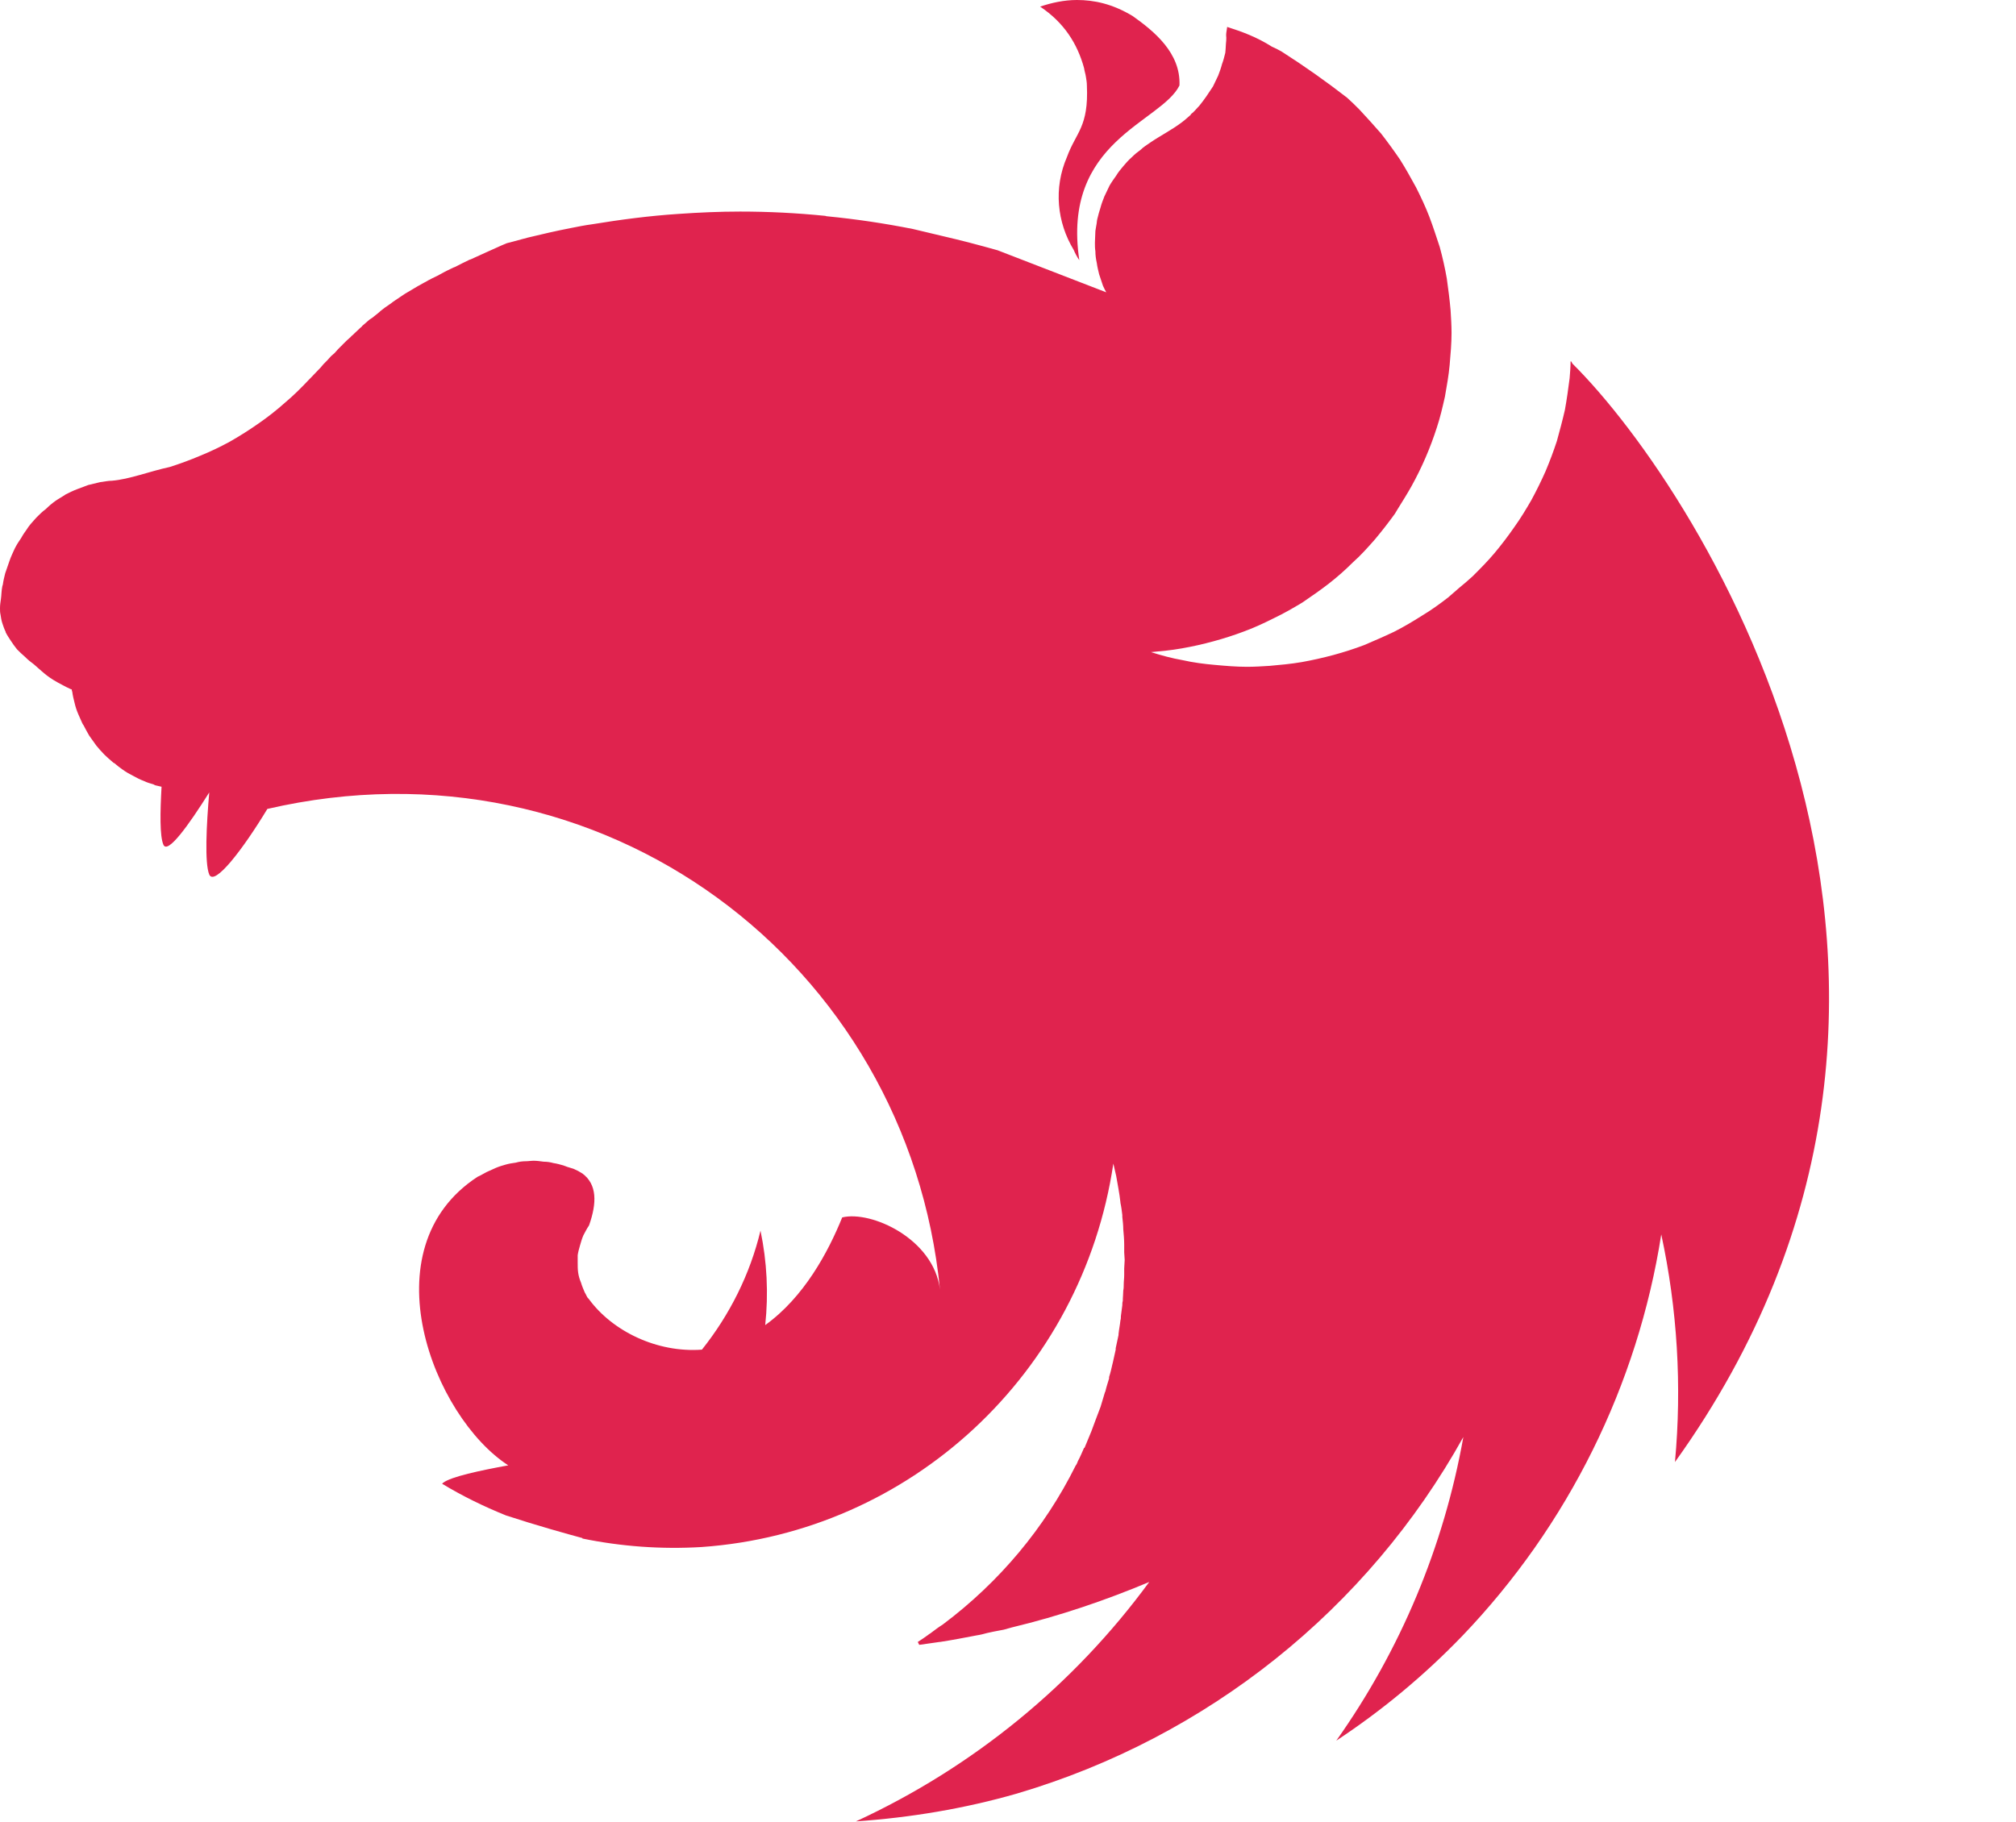
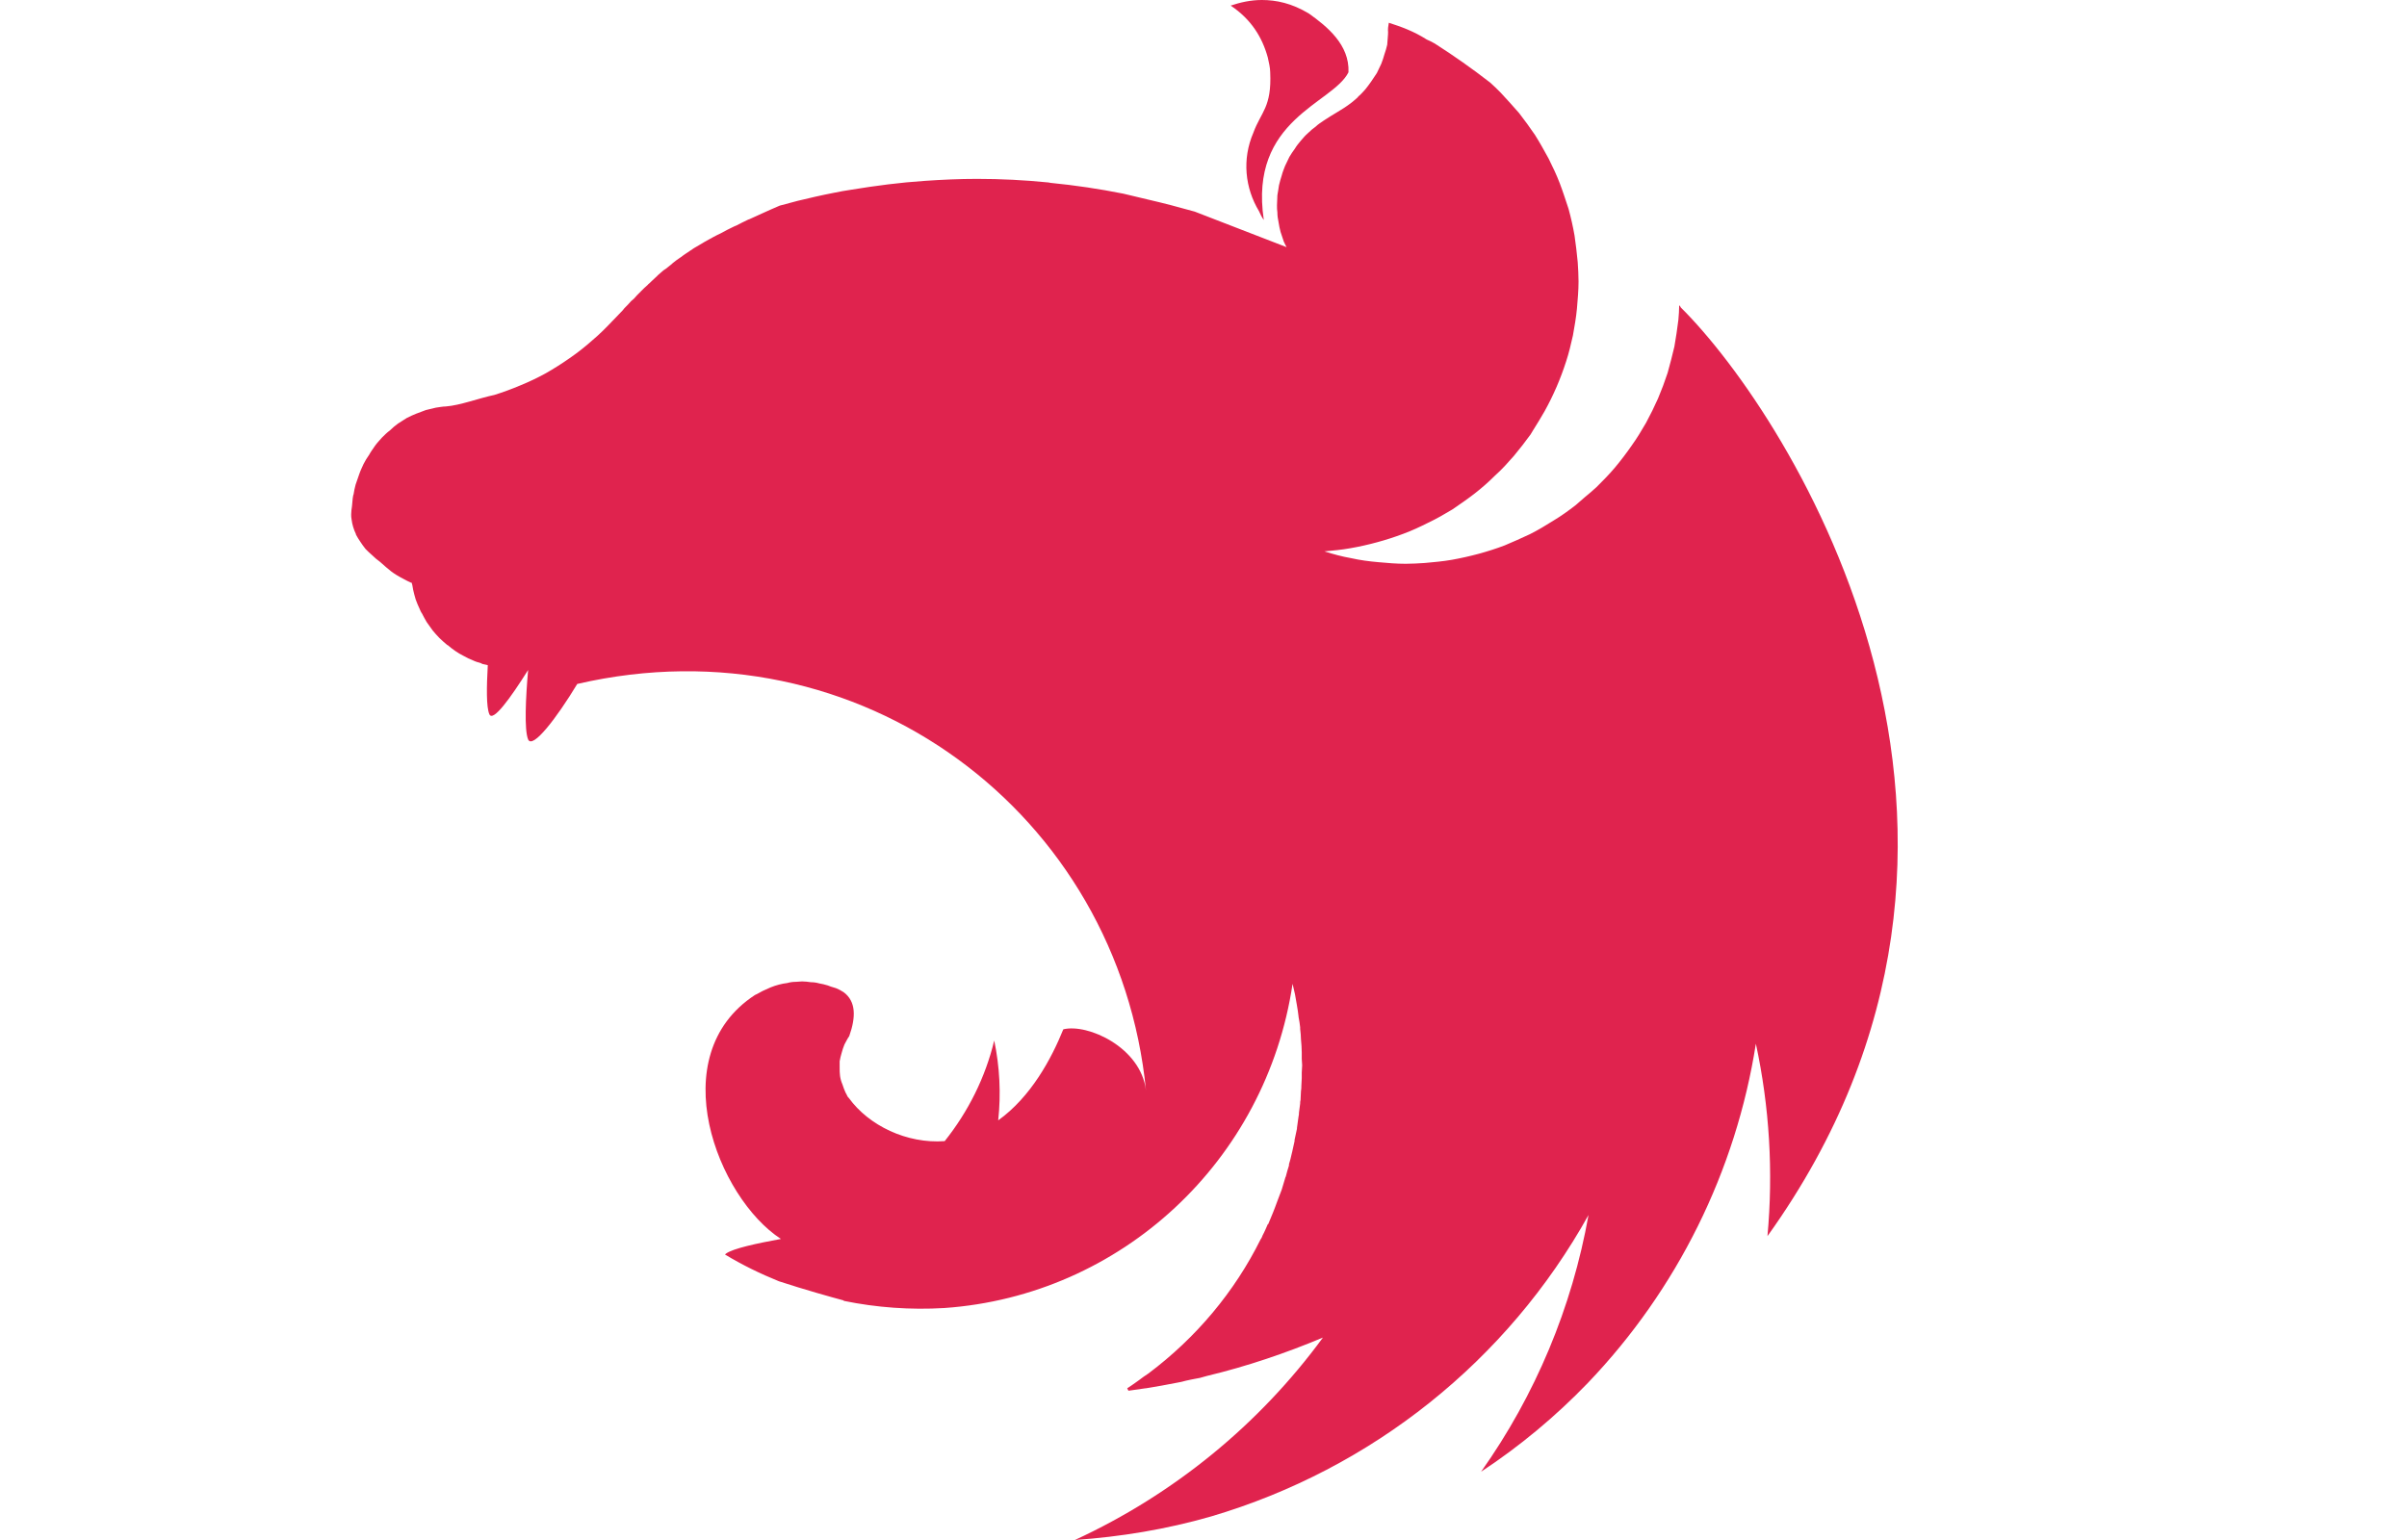
- <svg xmlns="http://www.w3.org/2000/svg" height="" viewBox="6.006 4.24 275.796 249.238" width="2500">
+ <svg xmlns="http://www.w3.org/2000/svg" height="1600" viewBox="6.006 4.24 275.796 249.238" width="2500">
  <path d="m153.338 4.24c-1.809 0-3.489.388-5.04.905 3.296 2.197 5.105 5.105 6.01 8.4.065.453.194.776.258 1.228.065.388.13.775.13 1.163.258 5.687-1.487 6.397-2.715 9.758-1.874 4.33-1.357 8.982.905 12.73.194.452.452.969.776 1.421-2.456-16.348 11.179-18.804 13.699-23.909.194-4.459-3.49-7.431-6.397-9.499-2.78-1.68-5.3-2.197-7.626-2.197zm20.55 3.683c-.26 1.487-.065 1.099-.13 1.874-.064.517-.064 1.163-.129 1.68-.129.517-.258 1.034-.452 1.551-.13.517-.323 1.034-.517 1.551-.259.517-.452.97-.71 1.486-.195.259-.324.517-.518.776l-.388.581c-.323.453-.646.905-.969 1.293-.388.388-.71.84-1.163 1.163v.065c-.388.323-.775.71-1.228 1.034-1.357 1.033-2.908 1.809-4.33 2.778-.452.323-.904.582-1.292.97-.452.323-.84.646-1.227 1.033-.453.388-.776.776-1.164 1.228-.323.388-.71.84-.969 1.293-.323.452-.646.904-.905 1.357-.258.517-.452.969-.71 1.486-.194.517-.388.97-.517 1.486a20.921 20.921 0 0 0 -.453 1.616c-.064.258-.064.581-.129.84-.065.258-.065.517-.129.775 0 .517-.065 1.099-.065 1.616 0 .387 0 .775.065 1.163 0 .517.065 1.034.194 1.615.065.517.194 1.034.323 1.551.194.517.323 1.034.517 1.55.13.324.323.647.452.906l-14.862-5.752c-2.52-.71-4.976-1.357-7.496-1.938l-4.071-.97a119.971 119.971 0 0 0 -11.76-1.744c-.13 0-.195-.065-.324-.065-3.877-.388-7.69-.581-11.567-.581-2.843 0-5.686.129-8.465.323-3.942.258-7.884.775-11.825 1.421-.97.13-1.94.323-2.908.517-2.004.388-3.942.84-5.816 1.293l-2.908.775c-.97.388-1.874.84-2.779 1.228l-2.132.97c-.13.064-.259.064-.323.128-.646.323-1.228.582-1.81.905-.193.065-.323.13-.452.194-.71.323-1.421.71-2.003 1.034-.452.194-.905.452-1.292.646-.194.13-.453.259-.582.323-.582.323-1.163.646-1.68.97-.582.322-1.099.646-1.551.969s-.905.581-1.292.904c-.065.065-.13.065-.194.13-.388.258-.84.581-1.228.904l-.13.13-.968.775c-.13.064-.26.194-.388.258-.323.259-.646.582-.97.84-.064.13-.193.194-.258.259-.388.388-.775.71-1.163 1.098-.065 0-.065.065-.13.13-.387.323-.775.71-1.163 1.098-.064.065-.064.13-.129.13a15.16 15.16 0 0 0 -.969 1.033c-.13.13-.323.259-.452.388-.323.388-.711.775-1.099 1.163-.065.13-.194.194-.258.323-.517.517-.97 1.034-1.487 1.551l-.193.194c-1.034 1.098-2.133 2.197-3.296 3.166a36.732 36.732 0 0 1 -3.619 2.843 48.856 48.856 0 0 1 -3.877 2.456 39.382 39.382 0 0 1 -4.071 1.939 46.55 46.55 0 0 1 -4.2 1.55c-2.714.582-5.493 1.68-7.884 1.874-.517 0-1.098.13-1.615.194-.582.13-1.099.259-1.616.388l-1.55.582c-.518.193-1.035.452-1.552.71-.452.323-.969.582-1.421.905-.453.323-.905.71-1.293 1.099-.452.323-.904.775-1.292 1.163-.388.452-.775.84-1.099 1.292-.323.517-.71.97-.969 1.486-.323.453-.646.97-.904 1.487-.26.581-.517 1.098-.711 1.68a49.803 49.803 0 0 0 -.582 1.68c-.129.517-.258 1.034-.323 1.55 0 .066-.065.13-.065.195-.129.581-.129 1.357-.194 1.744-.064.453-.129.84-.129 1.293 0 .258 0 .581.065.84.065.452.13.84.259 1.228.129.387.258.775.452 1.163v.064c.194.388.452.776.71 1.164.26.387.518.775.84 1.163.324.323.712.71 1.1 1.034.387.387.775.71 1.227 1.034 1.551 1.357 1.939 1.809 3.942 2.843.323.194.646.323 1.034.517.065 0 .129.064.194.064 0 .13 0 .194.064.324.065.517.194 1.034.324 1.55a8.71 8.71 0 0 0 .516 1.551c.194.388.324.776.517 1.164.065.129.13.258.194.323.259.517.517.969.776 1.421l.969 1.357c.323.388.71.84 1.099 1.228.387.388.775.71 1.227 1.099 0 0 .065.064.13.064.387.323.775.647 1.163.905.452.323.904.582 1.421.84.453.259.97.517 1.487.71.387.195.84.324 1.292.453.065.065.129.065.258.13.26.064.582.129.84.193-.193 3.49-.258 6.785.26 7.948.58 1.293 3.424-2.649 6.267-7.172-.388 4.458-.646 9.693 0 11.243.711 1.616 4.588-3.424 7.948-8.982 45.816-10.597 87.625 21.067 92.019 65.783-.84-6.979-9.435-10.856-13.377-9.887-1.938 4.782-5.234 10.921-10.533 14.734a41.434 41.434 0 0 0 -.646-12.924c-1.421 5.945-4.2 11.502-8.013 16.284-6.138.452-12.277-2.52-15.508-6.98-.259-.193-.323-.58-.517-.84-.194-.452-.388-.904-.517-1.356a5.365 5.365 0 0 1 -.388-1.357c-.065-.453-.065-.905-.065-1.422v-.97c.065-.452.194-.904.323-1.356.13-.453.259-.905.453-1.357.258-.453.452-.905.775-1.357 1.099-3.102 1.099-5.622-.904-7.108a7.36 7.36 0 0 0 -1.228-.647c-.259-.064-.582-.193-.84-.258-.194-.065-.323-.13-.517-.194-.453-.13-.905-.259-1.357-.323a4.923 4.923 0 0 0 -1.357-.194c-.453-.065-.97-.13-1.422-.13-.323 0-.646.066-.97.066-.516 0-.968.064-1.42.193-.453.065-.905.13-1.358.259-.452.13-.905.259-1.357.452-.452.194-.84.388-1.292.582-.388.194-.776.452-1.228.646-15.056 9.822-6.074 32.827 4.2 39.483-3.877.71-7.819 1.55-8.917 2.39l-.13.13c2.78 1.68 5.687 3.102 8.724 4.33 4.136 1.356 8.53 2.584 10.469 3.101v.065a62.516 62.516 0 0 0 16.284 1.163c28.626-2.003 52.083-23.78 56.348-52.471.13.581.259 1.098.388 1.68.194 1.163.452 2.39.581 3.619v.064c.13.582.194 1.164.259 1.68v.26c.065.58.13 1.162.13 1.68.064.71.128 1.42.128 2.132v1.034c0 .323.065.71.065 1.033 0 .388-.065.776-.065 1.164v.904c0 .453-.065.84-.065 1.293 0 .258 0 .517-.064.84 0 .452-.065.904-.065 1.421-.065.194-.065.388-.065.582-.064.517-.129.97-.194 1.486 0 .194 0 .388-.064.582-.065.646-.194 1.228-.259 1.874v.129c-.129.582-.258 1.228-.388 1.81v.193l-.387 1.745c0 .065-.065.194-.065.259-.13.581-.259 1.163-.452 1.744v.194c-.194.647-.388 1.228-.517 1.81-.065.064-.065.129-.065.129l-.582 1.938c-.258.647-.452 1.228-.71 1.874-.259.647-.453 1.293-.711 1.874-.259.647-.517 1.228-.776 1.874h-.064c-.26.582-.517 1.228-.84 1.81-.065.194-.13.323-.194.452-.065.065-.065.13-.13.194-4.2 8.465-10.403 15.896-18.158 21.712-.517.323-1.034.71-1.55 1.099-.13.129-.324.193-.453.323-.452.323-.905.646-1.421.969l.193.388h.065l2.714-.388h.065c1.68-.259 3.36-.582 5.04-.905.452-.065.97-.194 1.422-.323.323-.065.581-.129.904-.194.453-.064.905-.194 1.357-.258.388-.13.776-.194 1.164-.323 6.462-1.551 12.73-3.684 18.74-6.204-10.275 14.023-24.04 25.331-40.13 32.762 7.432-.517 14.863-1.744 22.036-3.812 26.042-7.69 47.948-25.202 61.065-48.788a103.145 103.145 0 0 1 -17.382 41.55 101.732 101.732 0 0 0 17.253-14.345c14.475-15.121 23.974-34.313 27.205-54.927a102.9 102.9 0 0 1 1.874 31.147c46.655-65.072 3.877-132.535-14.023-150.305-.064-.13-.129-.194-.129-.323-.064.064-.064.064-.064.129 0-.065 0-.065-.065-.13 0 .776-.065 1.551-.13 2.327-.193 1.486-.387 2.908-.646 4.33-.323 1.421-.71 2.843-1.098 4.264a53.747 53.747 0 0 1 -1.55 4.136 55.49 55.49 0 0 1 -1.94 3.942c-.71 1.227-1.486 2.52-2.326 3.683a49.368 49.368 0 0 1 -2.65 3.49c-.969 1.163-2.002 2.197-3.036 3.23a41.646 41.646 0 0 1 -1.874 1.616c-.517.452-.97.84-1.487 1.292-1.163.905-2.326 1.745-3.618 2.52-1.228.776-2.52 1.551-3.813 2.198-1.357.646-2.714 1.227-4.07 1.809-1.358.517-2.78.97-4.201 1.357a52.05 52.05 0 0 1 -4.33.97c-1.486.258-2.972.387-4.394.516-1.034.065-2.068.13-3.102.13-1.486 0-2.972-.13-4.394-.26-1.486-.128-2.972-.322-4.394-.645-1.486-.26-2.908-.647-4.33-1.099h-.064c1.422-.13 2.843-.259 4.265-.517a46.84 46.84 0 0 0 4.33-.97 45.495 45.495 0 0 0 4.2-1.356c1.421-.517 2.778-1.163 4.07-1.81 1.358-.646 2.586-1.357 3.878-2.132 1.228-.84 2.455-1.68 3.619-2.585a35.333 35.333 0 0 0 3.295-2.908c1.099-.97 2.068-2.068 3.037-3.166a63.86 63.86 0 0 0 2.714-3.49c.13-.193.259-.452.388-.646.646-1.034 1.292-2.068 1.874-3.102a44.537 44.537 0 0 0 1.939-3.941 45.28 45.28 0 0 0 1.55-4.136c.453-1.357.776-2.779 1.099-4.2.259-1.486.517-2.908.646-4.33.13-1.486.259-2.972.259-4.394 0-1.034-.065-2.068-.13-3.102-.128-1.486-.322-2.907-.516-4.33a46.844 46.844 0 0 0 -.97-4.329c-.452-1.357-.904-2.778-1.421-4.135s-1.163-2.714-1.81-4.007c-.71-1.292-1.421-2.584-2.197-3.812a71.347 71.347 0 0 0 -2.584-3.554 136.72 136.72 0 0 0 -2.973-3.296 40.422 40.422 0 0 0 -1.68-1.615 118.979 118.979 0 0 0 -8.982-6.333c-.452-.259-.84-.452-1.293-.646-2.132-1.357-4.135-2.068-6.138-2.714z" fill="#e0234e" fill-rule="evenodd" />
</svg>
